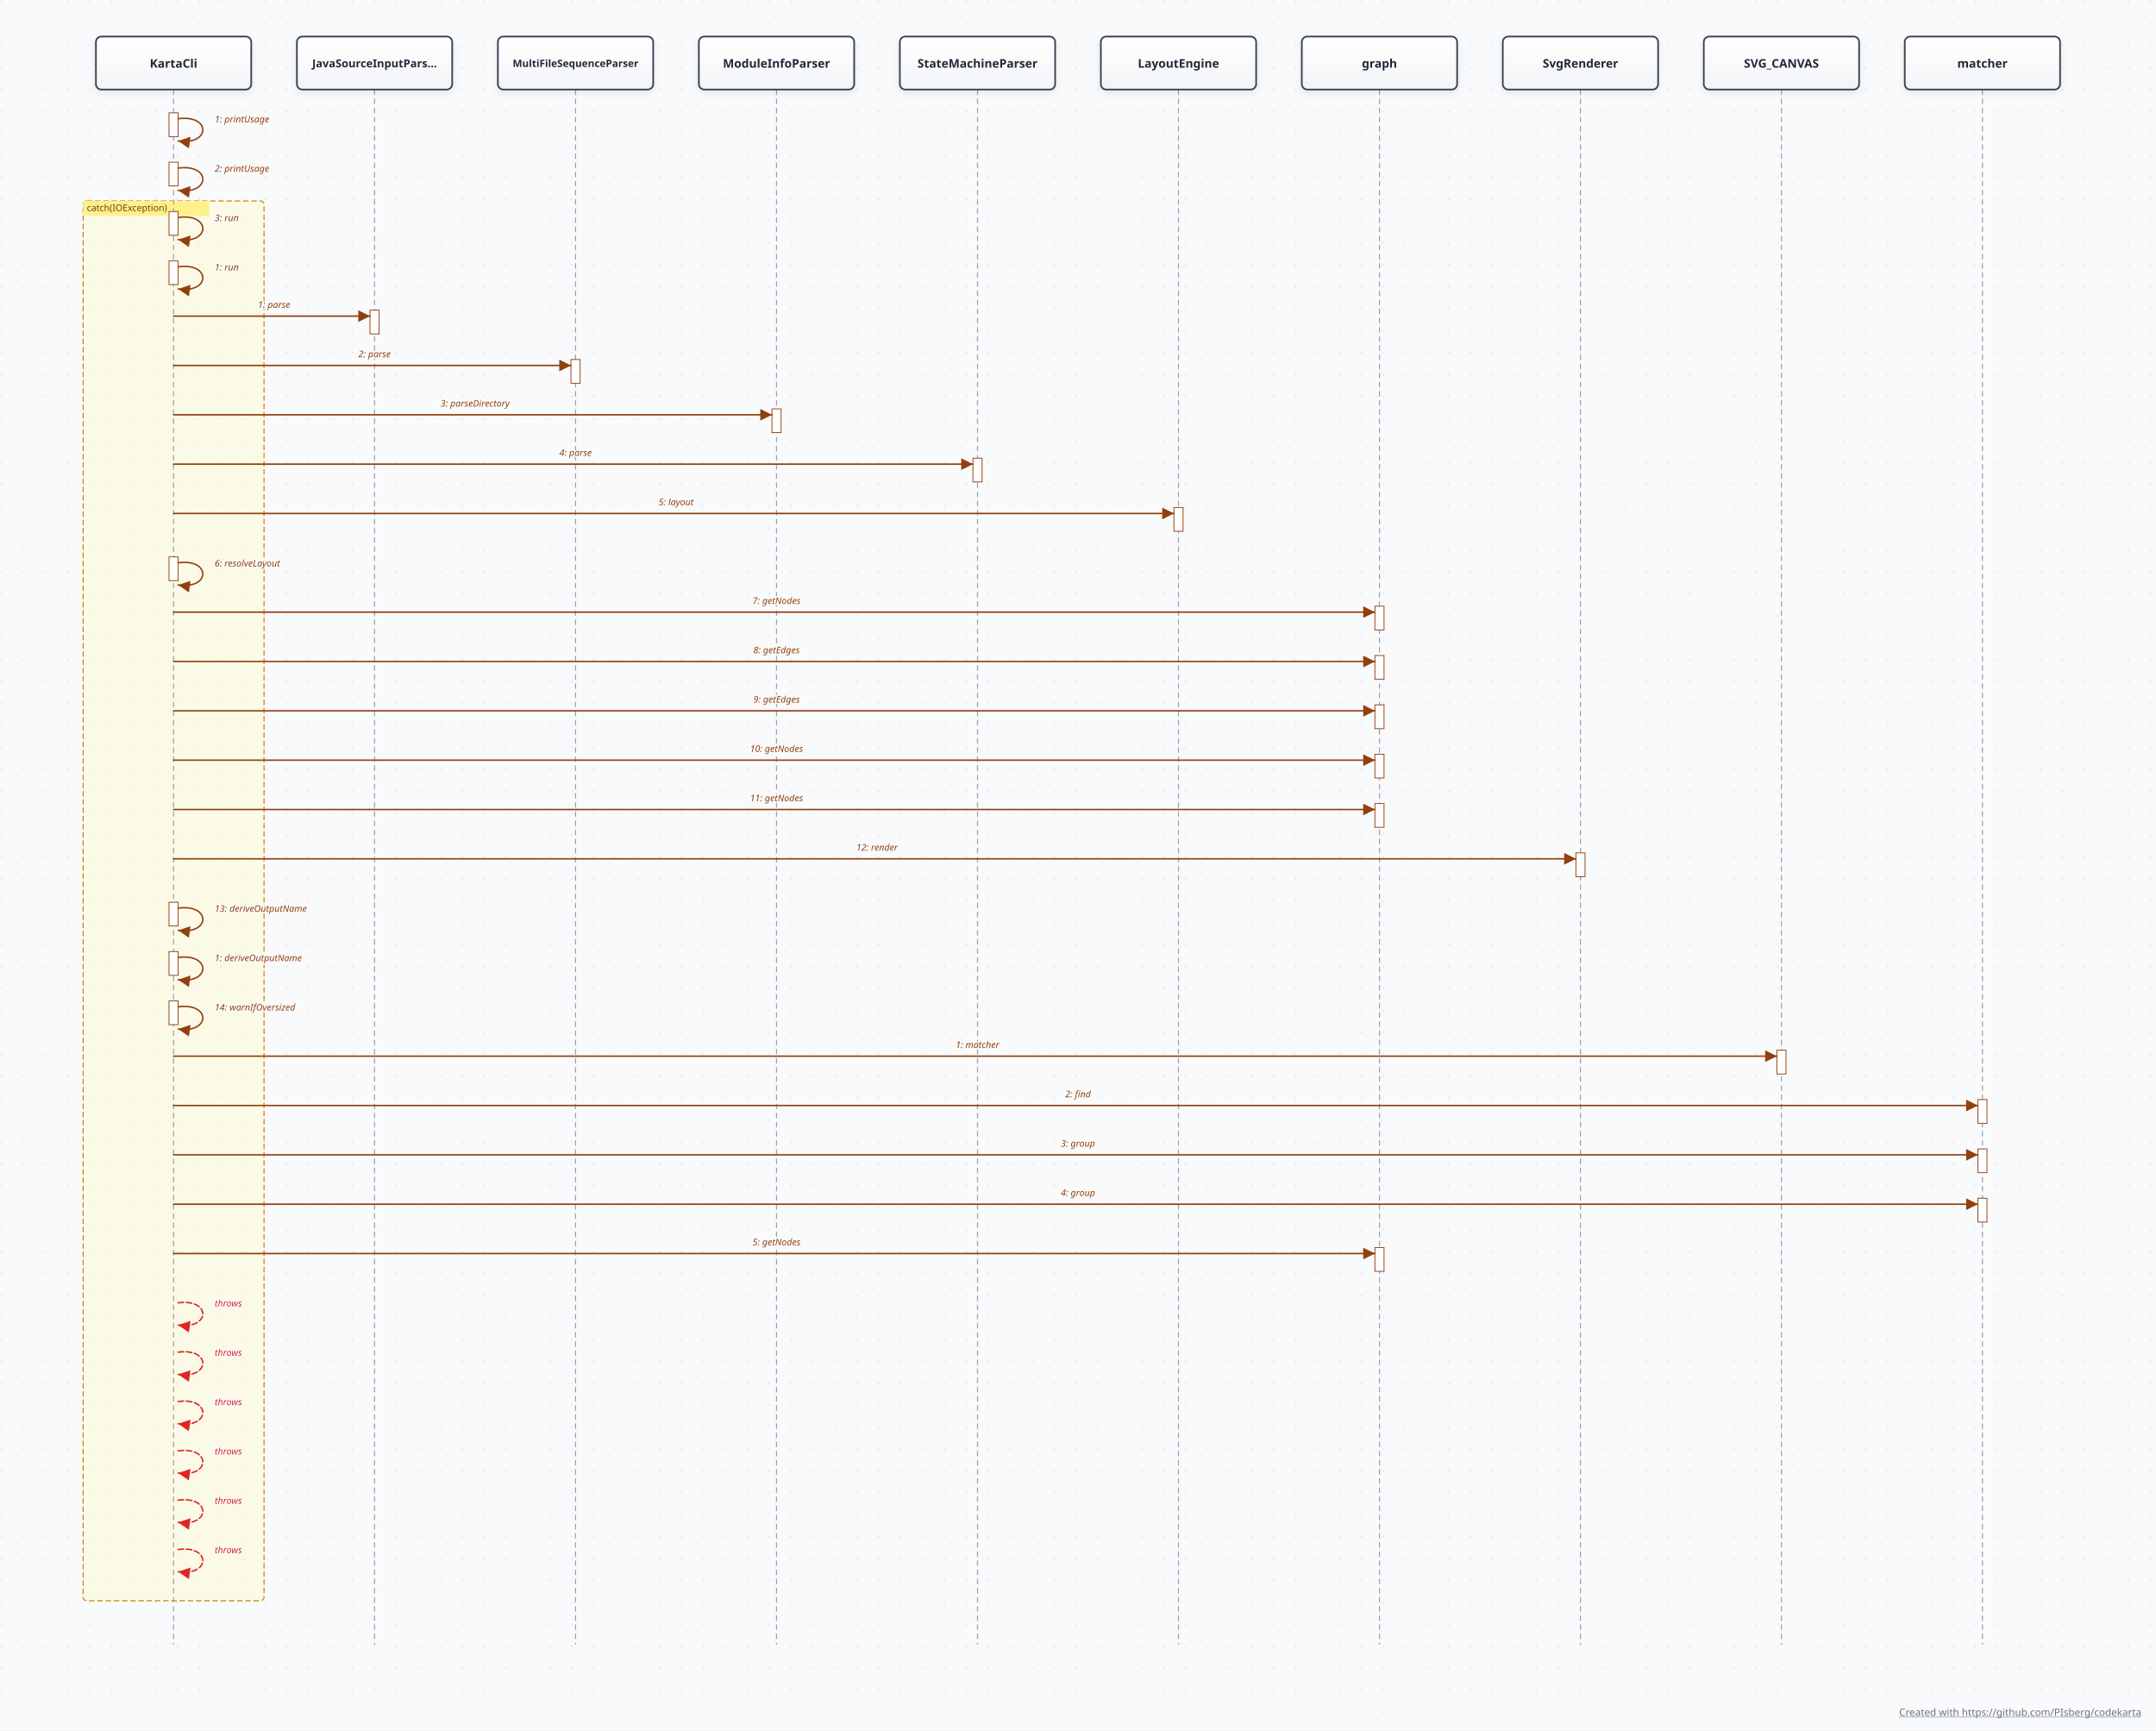
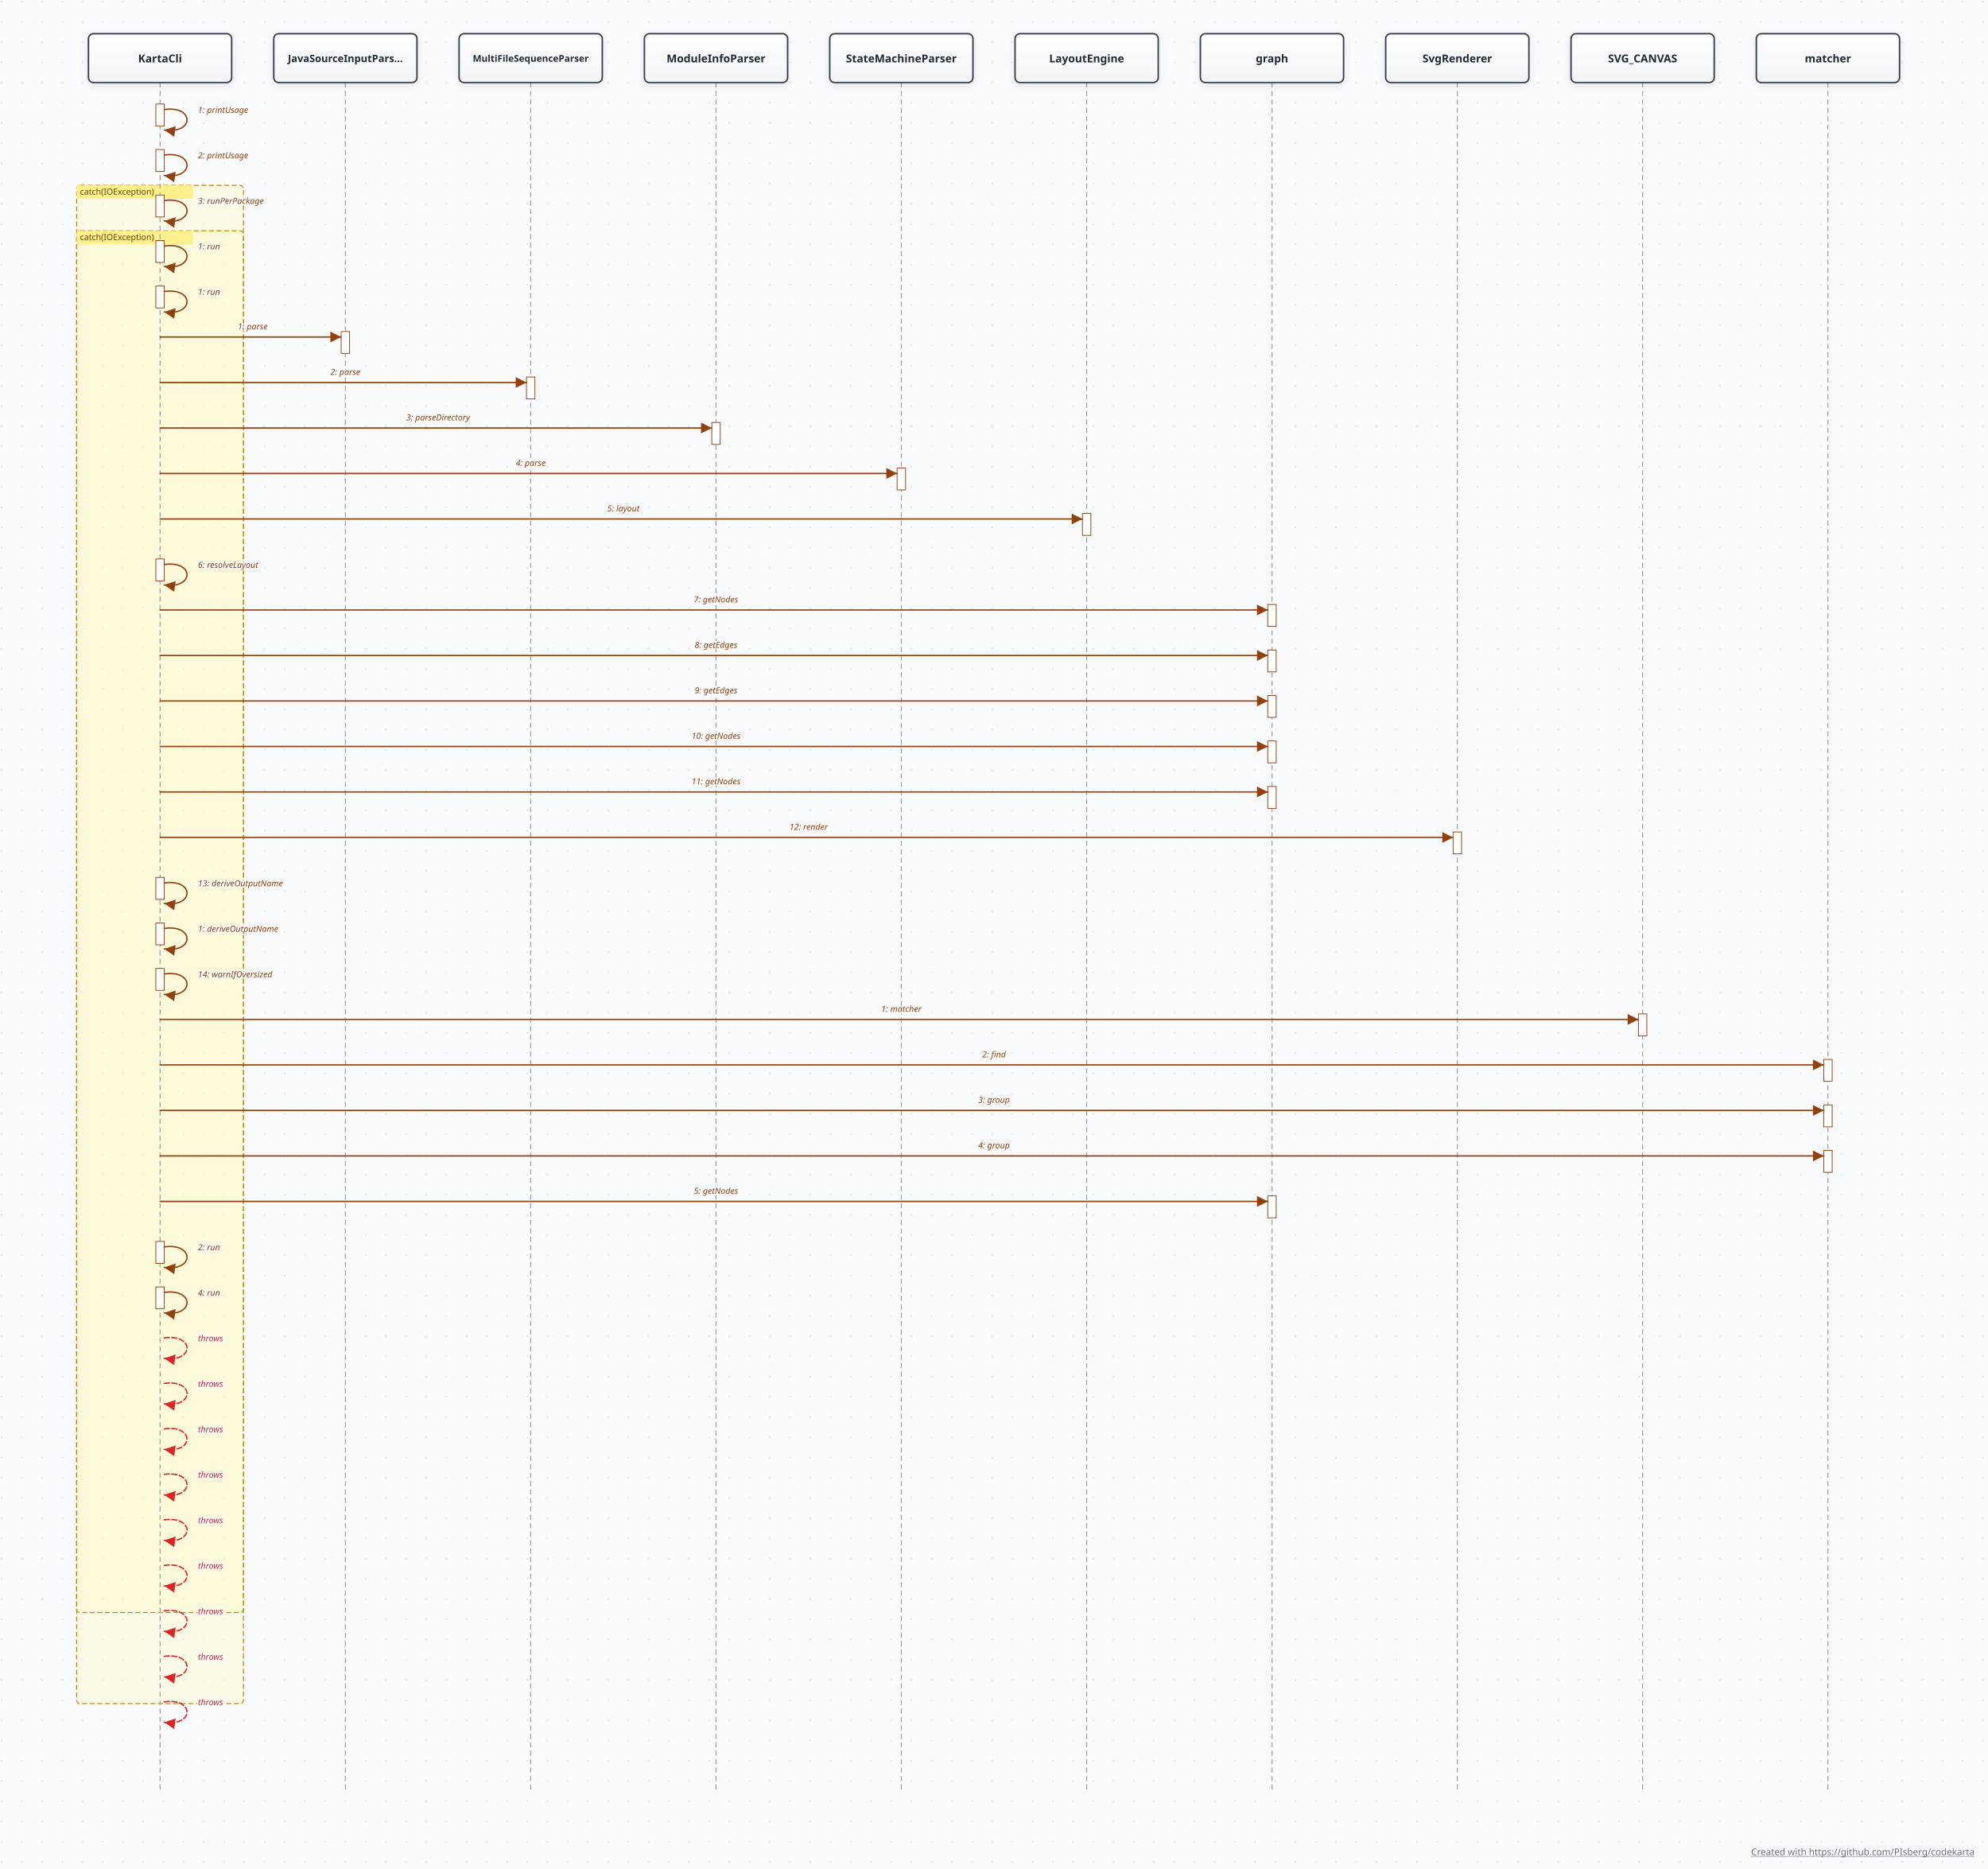
- <svg xmlns="http://www.w3.org/2000/svg" width="2360" height="1894" viewBox="0 0 2360 1894">
+ <svg xmlns="http://www.w3.org/2000/svg" width="2360" height="2218" viewBox="0 0 2360 2218">
  <defs>
    <style>
svg { font-family: 'Outfit', 'Inter', -apple-system, BlinkMacSystemFont, 'Segoe UI', sans-serif; }
text { font-family: 'Outfit', 'Inter', -apple-system, BlinkMacSystemFont, 'Segoe UI', sans-serif !important; }
.node-rect { transition: filter 0.2s ease, stroke-width 0.2s ease, stroke 0.2s ease; }
.node-rect:hover { stroke-width: 2.2 !important; filter: drop-shadow(0 8px 16px rgba(15, 23, 42, 0.12)) !important; }
.edge-line { stroke-linecap: round; stroke-linejoin: round; transition: stroke-width 0.2s ease; }
.edge-line:hover { stroke-width: 2.5 !important; }
.edge-label { paint-order: stroke; stroke: #f9fafb; stroke-width: 3; font-weight: 500; }
.diagram-attribution { fill: #9ca3af; text-decoration: none; transition: fill 0.2s ease; }
.diagram-attribution:hover { fill: #4b5563; text-decoration: underline; }
.group-rect { transition: stroke-width 0.2s ease; }
.node-label { pointer-events: none; }
</style>
    <filter id="nodeShadow" x="-20%" y="-20%" width="140%" height="140%">
      <feDropShadow dx="0" dy="3" stdDeviation="4" flood-color="#0f172a" flood-opacity="0.08" />
    </filter>
    <linearGradient id="grad-CLASS" x1="0%" y1="0%" x2="0%" y2="100%">
      <stop offset="0%" stop-color="#ffffff" />
      <stop offset="100%" stop-color="#f3f4f6" />
    </linearGradient>
    <linearGradient id="grad-INTERFACE" x1="0%" y1="0%" x2="0%" y2="100%">
      <stop offset="0%" stop-color="#eff6ff" />
      <stop offset="100%" stop-color="#dbeafe" />
    </linearGradient>
    <linearGradient id="grad-MODULE" x1="0%" y1="0%" x2="0%" y2="100%">
      <stop offset="0%" stop-color="#faf5ff" />
      <stop offset="100%" stop-color="#ede9fe" />
    </linearGradient>
    <linearGradient id="grad-METHOD" x1="0%" y1="0%" x2="0%" y2="100%">
      <stop offset="0%" stop-color="#fffbeb" />
      <stop offset="100%" stop-color="#fef3c7" />
    </linearGradient>
    <linearGradient id="grad-PACKAGE" x1="0%" y1="0%" x2="0%" y2="100%">
      <stop offset="0%" stop-color="#ecfdf5" />
      <stop offset="100%" stop-color="#d1fae5" />
    </linearGradient>
    <linearGradient id="grad-EXCEPTION" x1="0%" y1="0%" x2="0%" y2="100%">
      <stop offset="0%" stop-color="#fef2f2" />
      <stop offset="100%" stop-color="#fee2e2" />
    </linearGradient>
    <linearGradient id="grad-STATE" x1="0%" y1="0%" x2="0%" y2="100%">
      <stop offset="0%" stop-color="#f0f9ff" />
      <stop offset="100%" stop-color="#e0f2fe" />
    </linearGradient>
    <pattern id="dotGrid" width="24" height="24" patternUnits="userSpaceOnUse">
      <circle cx="2" cy="2" r="1" fill="#e5e7eb" />
    </pattern>
    <marker id="seq-marker-call" markerWidth="10" markerHeight="8" refX="8" refY="4" orient="auto">
      <path d="M0,0 L8,4 L0,8 Z" fill="#92400e" />
    </marker>
    <marker id="seq-marker-exc" markerWidth="10" markerHeight="8" refX="8" refY="4" orient="auto">
      <path d="M0,0 L8,4 L0,8 Z" fill="#dc2626" />
    </marker>
  </defs>
-   <rect width="2360" height="1894" fill="#f9fafb" />
-   <rect width="2360" height="1894" fill="url(#dotGrid)" />
-   <rect class="group-rect" x="91.0" y="220.0" width="198.0" height="1532.0" rx="4" fill="#fef9c3" fill-opacity="0.35" stroke="#ca8a04" stroke-dasharray="6,3" stroke-width="1.2" />
+   <rect width="2360" height="2218" fill="#f9fafb" />
+   <rect width="2360" height="2218" fill="url(#dotGrid)" />
+   <rect class="group-rect" x="91.0" y="220.0" width="198.0" height="1802.0" rx="4" fill="#fef9c3" fill-opacity="0.35" stroke="#ca8a04" stroke-dasharray="6,3" stroke-width="1.2" />
  <rect x="91.0" y="220.0" width="138.0" height="16" rx="2" fill="#fef08a" />
  <text x="95.0" y="231.0" font-family="sans-serif" font-size="10" fill="#713f12">catch(IOException)</text>
-   <line x1="190.0" y1="98.0" x2="190.0" y2="1800.0" stroke="#9ca3af" stroke-width="1.2" stroke-dasharray="6,4" />
-   <line x1="410.0" y1="98.0" x2="410.0" y2="1800.0" stroke="#9ca3af" stroke-width="1.2" stroke-dasharray="6,4" />
-   <line x1="630.0" y1="98.0" x2="630.0" y2="1800.0" stroke="#9ca3af" stroke-width="1.2" stroke-dasharray="6,4" />
-   <line x1="850.0" y1="98.0" x2="850.0" y2="1800.0" stroke="#9ca3af" stroke-width="1.2" stroke-dasharray="6,4" />
-   <line x1="1070.0" y1="98.0" x2="1070.0" y2="1800.0" stroke="#9ca3af" stroke-width="1.2" stroke-dasharray="6,4" />
-   <line x1="1290.0" y1="98.0" x2="1290.0" y2="1800.0" stroke="#9ca3af" stroke-width="1.2" stroke-dasharray="6,4" />
-   <line x1="1510.0" y1="98.0" x2="1510.0" y2="1800.0" stroke="#9ca3af" stroke-width="1.2" stroke-dasharray="6,4" />
-   <line x1="1730.0" y1="98.0" x2="1730.0" y2="1800.0" stroke="#9ca3af" stroke-width="1.2" stroke-dasharray="6,4" />
-   <line x1="1950.0" y1="98.0" x2="1950.0" y2="1800.0" stroke="#9ca3af" stroke-width="1.2" stroke-dasharray="6,4" />
-   <line x1="2170.0" y1="98.0" x2="2170.0" y2="1800.0" stroke="#9ca3af" stroke-width="1.2" stroke-dasharray="6,4" />
+   <rect class="group-rect" x="91.0" y="274.0" width="198.0" height="1640.0" rx="4" fill="#fef9c3" fill-opacity="0.35" stroke="#ca8a04" stroke-dasharray="6,3" stroke-width="1.2" />
+   <rect x="91.0" y="274.0" width="138.0" height="16" rx="2" fill="#fef08a" />
+   <text x="95.0" y="285.0" font-family="sans-serif" font-size="10" fill="#713f12">catch(IOException)</text>
+   <line x1="190.0" y1="98.0" x2="190.0" y2="2124.0" stroke="#9ca3af" stroke-width="1.2" stroke-dasharray="6,4" />
+   <line x1="410.0" y1="98.0" x2="410.0" y2="2124.0" stroke="#9ca3af" stroke-width="1.2" stroke-dasharray="6,4" />
+   <line x1="630.0" y1="98.0" x2="630.0" y2="2124.0" stroke="#9ca3af" stroke-width="1.2" stroke-dasharray="6,4" />
+   <line x1="850.0" y1="98.0" x2="850.0" y2="2124.0" stroke="#9ca3af" stroke-width="1.2" stroke-dasharray="6,4" />
+   <line x1="1070.0" y1="98.0" x2="1070.0" y2="2124.0" stroke="#9ca3af" stroke-width="1.2" stroke-dasharray="6,4" />
+   <line x1="1290.0" y1="98.0" x2="1290.0" y2="2124.0" stroke="#9ca3af" stroke-width="1.2" stroke-dasharray="6,4" />
+   <line x1="1510.0" y1="98.0" x2="1510.0" y2="2124.0" stroke="#9ca3af" stroke-width="1.2" stroke-dasharray="6,4" />
+   <line x1="1730.0" y1="98.0" x2="1730.0" y2="2124.0" stroke="#9ca3af" stroke-width="1.2" stroke-dasharray="6,4" />
+   <line x1="1950.0" y1="98.0" x2="1950.0" y2="2124.0" stroke="#9ca3af" stroke-width="1.2" stroke-dasharray="6,4" />
+   <line x1="2170.0" y1="98.0" x2="2170.0" y2="2124.0" stroke="#9ca3af" stroke-width="1.2" stroke-dasharray="6,4" />
  <rect x="185.0" y="123.5" width="10.0" height="26.0" fill="#ffffff" stroke="#92400e" stroke-width="0.9" />
  <rect x="185.0" y="177.5" width="10.0" height="26.0" fill="#ffffff" stroke="#92400e" stroke-width="0.9" />
  <rect x="185.0" y="231.5" width="10.0" height="26.0" fill="#ffffff" stroke="#92400e" stroke-width="0.9" />
  <rect x="185.0" y="285.5" width="10.0" height="26.0" fill="#ffffff" stroke="#92400e" stroke-width="0.9" />
-   <rect x="405.0" y="339.5" width="10.0" height="26.0" fill="#ffffff" stroke="#92400e" stroke-width="0.9" />
-   <rect x="625.0" y="393.5" width="10.0" height="26.0" fill="#ffffff" stroke="#92400e" stroke-width="0.9" />
-   <rect x="845.0" y="447.5" width="10.0" height="26.0" fill="#ffffff" stroke="#92400e" stroke-width="0.9" />
-   <rect x="1065.0" y="501.5" width="10.0" height="26.0" fill="#ffffff" stroke="#92400e" stroke-width="0.9" />
-   <rect x="1285.0" y="555.5" width="10.0" height="26.0" fill="#ffffff" stroke="#92400e" stroke-width="0.9" />
-   <rect x="185.0" y="609.5" width="10.0" height="26.0" fill="#ffffff" stroke="#92400e" stroke-width="0.9" />
-   <rect x="1505.0" y="663.5" width="10.0" height="26.0" fill="#ffffff" stroke="#92400e" stroke-width="0.9" />
+   <rect x="185.0" y="339.5" width="10.0" height="26.0" fill="#ffffff" stroke="#92400e" stroke-width="0.9" />
+   <rect x="405.0" y="393.5" width="10.0" height="26.0" fill="#ffffff" stroke="#92400e" stroke-width="0.9" />
+   <rect x="625.0" y="447.5" width="10.0" height="26.0" fill="#ffffff" stroke="#92400e" stroke-width="0.9" />
+   <rect x="845.0" y="501.5" width="10.0" height="26.0" fill="#ffffff" stroke="#92400e" stroke-width="0.9" />
+   <rect x="1065.0" y="555.5" width="10.0" height="26.0" fill="#ffffff" stroke="#92400e" stroke-width="0.9" />
+   <rect x="1285.0" y="609.5" width="10.0" height="26.0" fill="#ffffff" stroke="#92400e" stroke-width="0.9" />
+   <rect x="185.0" y="663.5" width="10.0" height="26.0" fill="#ffffff" stroke="#92400e" stroke-width="0.9" />
  <rect x="1505.0" y="717.5" width="10.0" height="26.0" fill="#ffffff" stroke="#92400e" stroke-width="0.9" />
  <rect x="1505.0" y="771.5" width="10.0" height="26.0" fill="#ffffff" stroke="#92400e" stroke-width="0.9" />
  <rect x="1505.0" y="825.5" width="10.0" height="26.0" fill="#ffffff" stroke="#92400e" stroke-width="0.9" />
  <rect x="1505.0" y="879.5" width="10.0" height="26.0" fill="#ffffff" stroke="#92400e" stroke-width="0.9" />
-   <rect x="1725.0" y="933.5" width="10.0" height="26.0" fill="#ffffff" stroke="#92400e" stroke-width="0.9" />
-   <rect x="185.0" y="987.5" width="10.0" height="26.0" fill="#ffffff" stroke="#92400e" stroke-width="0.9" />
+   <rect x="1505.0" y="933.5" width="10.0" height="26.0" fill="#ffffff" stroke="#92400e" stroke-width="0.9" />
+   <rect x="1725.0" y="987.5" width="10.0" height="26.0" fill="#ffffff" stroke="#92400e" stroke-width="0.9" />
  <rect x="185.0" y="1041.5" width="10.0" height="26.0" fill="#ffffff" stroke="#92400e" stroke-width="0.9" />
  <rect x="185.0" y="1095.5" width="10.0" height="26.0" fill="#ffffff" stroke="#92400e" stroke-width="0.9" />
-   <rect x="1945.0" y="1149.5" width="10.0" height="26.0" fill="#ffffff" stroke="#92400e" stroke-width="0.9" />
-   <rect x="2165.0" y="1203.5" width="10.0" height="26.0" fill="#ffffff" stroke="#92400e" stroke-width="0.9" />
+   <rect x="185.0" y="1149.5" width="10.0" height="26.0" fill="#ffffff" stroke="#92400e" stroke-width="0.9" />
+   <rect x="1945.0" y="1203.5" width="10.0" height="26.0" fill="#ffffff" stroke="#92400e" stroke-width="0.9" />
  <rect x="2165.0" y="1257.5" width="10.0" height="26.0" fill="#ffffff" stroke="#92400e" stroke-width="0.9" />
  <rect x="2165.0" y="1311.5" width="10.0" height="26.0" fill="#ffffff" stroke="#92400e" stroke-width="0.9" />
-   <rect x="1505.0" y="1365.5" width="10.0" height="26.0" fill="#ffffff" stroke="#92400e" stroke-width="0.9" />
+   <rect x="2165.0" y="1365.5" width="10.0" height="26.0" fill="#ffffff" stroke="#92400e" stroke-width="0.9" />
+   <rect x="1505.0" y="1419.5" width="10.0" height="26.0" fill="#ffffff" stroke="#92400e" stroke-width="0.9" />
+   <rect x="185.0" y="1473.5" width="10.0" height="26.0" fill="#ffffff" stroke="#92400e" stroke-width="0.9" />
+   <rect x="185.0" y="1527.5" width="10.0" height="26.0" fill="#ffffff" stroke="#92400e" stroke-width="0.9" />
  <path class="edge-line" data-source="KartaCli.main" data-target="KartaCli.printUsage" data-type="CALLS" d="M195.0 130.0 C231.0 125.0 231.0 159.3 195.0 154.3" fill="none" stroke="#92400e" stroke-width="1.6" marker-end="url(#seq-marker-call)" />
  <text class="edge-label" data-source="KartaCli.main" data-target="KartaCli.printUsage" data-type="CALLS" x="235.0" y="134.0" text-anchor="start" font-family="sans-serif" font-size="10" fill="#92400e" font-style="italic">1: printUsage</text>
  <path class="edge-line" data-source="KartaCli.main" data-target="KartaCli.printUsage" data-type="CALLS" d="M195.0 184.0 C231.0 179.0 231.0 213.3 195.0 208.3" fill="none" stroke="#92400e" stroke-width="1.6" marker-end="url(#seq-marker-call)" />
  <text class="edge-label" data-source="KartaCli.main" data-target="KartaCli.printUsage" data-type="CALLS" x="235.0" y="188.0" text-anchor="start" font-family="sans-serif" font-size="10" fill="#92400e" font-style="italic">2: printUsage</text>
-   <path class="edge-line" data-source="KartaCli.main" data-target="KartaCli.run" data-type="CALLS" d="M195.0 238.0 C231.0 233.0 231.0 267.3 195.0 262.3" fill="none" stroke="#92400e" stroke-width="1.6" marker-end="url(#seq-marker-call)" />
-   <text class="edge-label" data-source="KartaCli.main" data-target="KartaCli.run" data-type="CALLS" x="235.0" y="242.0" text-anchor="start" font-family="sans-serif" font-size="10" fill="#92400e" font-style="italic">3: run</text>
-   <path class="edge-line" data-source="KartaCli.run" data-target="KartaCli.run" data-type="CALLS" d="M195.0 292.0 C231.0 287.0 231.0 321.3 195.0 316.3" fill="none" stroke="#92400e" stroke-width="1.6" marker-end="url(#seq-marker-call)" />
-   <text class="edge-label" data-source="KartaCli.run" data-target="KartaCli.run" data-type="CALLS" x="235.0" y="296.0" text-anchor="start" font-family="sans-serif" font-size="10" fill="#92400e" font-style="italic">1: run</text>
-   <line class="edge-line" data-source="KartaCli.run" data-target="JavaSourceInputParser.parse" data-type="CALLS" x1="190.0" y1="346.0" x2="405.0" y2="346.0" stroke="#92400e" stroke-width="1.6" marker-end="url(#seq-marker-call)" />
-   <text class="edge-label" data-source="KartaCli.run" data-target="JavaSourceInputParser.parse" data-type="CALLS" x="300.0" y="337.0" text-anchor="middle" font-family="sans-serif" font-size="10" fill="#92400e" font-style="italic">1: parse</text>
-   <line class="edge-line" data-source="KartaCli.run" data-target="MultiFileSequenceParser.parse" data-type="CALLS" x1="190.0" y1="400.0" x2="625.0" y2="400.0" stroke="#92400e" stroke-width="1.6" marker-end="url(#seq-marker-call)" />
-   <text class="edge-label" data-source="KartaCli.run" data-target="MultiFileSequenceParser.parse" data-type="CALLS" x="410.0" y="391.0" text-anchor="middle" font-family="sans-serif" font-size="10" fill="#92400e" font-style="italic">2: parse</text>
-   <line class="edge-line" data-source="KartaCli.run" data-target="ModuleInfoParser.parseDirectory" data-type="CALLS" x1="190.0" y1="454.0" x2="845.0" y2="454.0" stroke="#92400e" stroke-width="1.6" marker-end="url(#seq-marker-call)" />
-   <text class="edge-label" data-source="KartaCli.run" data-target="ModuleInfoParser.parseDirectory" data-type="CALLS" x="520.0" y="445.0" text-anchor="middle" font-family="sans-serif" font-size="10" fill="#92400e" font-style="italic">3: parseDirectory</text>
-   <line class="edge-line" data-source="KartaCli.run" data-target="StateMachineParser.parse" data-type="CALLS" x1="190.0" y1="508.0" x2="1065.0" y2="508.0" stroke="#92400e" stroke-width="1.6" marker-end="url(#seq-marker-call)" />
-   <text class="edge-label" data-source="KartaCli.run" data-target="StateMachineParser.parse" data-type="CALLS" x="630.0" y="499.0" text-anchor="middle" font-family="sans-serif" font-size="10" fill="#92400e" font-style="italic">4: parse</text>
-   <line class="edge-line" data-source="KartaCli.run" data-target="LayoutEngine.layout" data-type="CALLS" x1="190.0" y1="562.0" x2="1285.0" y2="562.0" stroke="#92400e" stroke-width="1.6" marker-end="url(#seq-marker-call)" />
-   <text class="edge-label" data-source="KartaCli.run" data-target="LayoutEngine.layout" data-type="CALLS" x="740.0" y="553.0" text-anchor="middle" font-family="sans-serif" font-size="10" fill="#92400e" font-style="italic">5: layout</text>
-   <path class="edge-line" data-source="KartaCli.run" data-target="KartaCli.resolveLayout" data-type="CALLS" d="M195.0 616.0 C231.0 611.0 231.0 645.3 195.0 640.3" fill="none" stroke="#92400e" stroke-width="1.6" marker-end="url(#seq-marker-call)" />
-   <text class="edge-label" data-source="KartaCli.run" data-target="KartaCli.resolveLayout" data-type="CALLS" x="235.0" y="620.0" text-anchor="start" font-family="sans-serif" font-size="10" fill="#92400e" font-style="italic">6: resolveLayout</text>
-   <line class="edge-line" data-source="KartaCli.run" data-target="graph.getNodes" data-type="CALLS" x1="190.0" y1="670.0" x2="1505.0" y2="670.0" stroke="#92400e" stroke-width="1.6" marker-end="url(#seq-marker-call)" />
-   <text class="edge-label" data-source="KartaCli.run" data-target="graph.getNodes" data-type="CALLS" x="850.0" y="661.0" text-anchor="middle" font-family="sans-serif" font-size="10" fill="#92400e" font-style="italic">7: getNodes</text>
-   <line class="edge-line" data-source="KartaCli.run" data-target="graph.getEdges" data-type="CALLS" x1="190.0" y1="724.0" x2="1505.0" y2="724.0" stroke="#92400e" stroke-width="1.6" marker-end="url(#seq-marker-call)" />
-   <text class="edge-label" data-source="KartaCli.run" data-target="graph.getEdges" data-type="CALLS" x="850.0" y="715.0" text-anchor="middle" font-family="sans-serif" font-size="10" fill="#92400e" font-style="italic">8: getEdges</text>
+   <path class="edge-line" data-source="KartaCli.main" data-target="KartaCli.runPerPackage" data-type="CALLS" d="M195.0 238.0 C231.0 233.0 231.0 267.3 195.0 262.3" fill="none" stroke="#92400e" stroke-width="1.6" marker-end="url(#seq-marker-call)" />
+   <text class="edge-label" data-source="KartaCli.main" data-target="KartaCli.runPerPackage" data-type="CALLS" x="235.0" y="242.0" text-anchor="start" font-family="sans-serif" font-size="10" fill="#92400e" font-style="italic">3: runPerPackage</text>
+   <path class="edge-line" data-source="KartaCli.runPerPackage" data-target="KartaCli.run" data-type="CALLS" d="M195.0 292.0 C231.0 287.0 231.0 321.3 195.0 316.3" fill="none" stroke="#92400e" stroke-width="1.6" marker-end="url(#seq-marker-call)" />
+   <text class="edge-label" data-source="KartaCli.runPerPackage" data-target="KartaCli.run" data-type="CALLS" x="235.0" y="296.0" text-anchor="start" font-family="sans-serif" font-size="10" fill="#92400e" font-style="italic">1: run</text>
+   <path class="edge-line" data-source="KartaCli.run" data-target="KartaCli.run" data-type="CALLS" d="M195.0 346.0 C231.0 341.0 231.0 375.3 195.0 370.3" fill="none" stroke="#92400e" stroke-width="1.6" marker-end="url(#seq-marker-call)" />
+   <text class="edge-label" data-source="KartaCli.run" data-target="KartaCli.run" data-type="CALLS" x="235.0" y="350.0" text-anchor="start" font-family="sans-serif" font-size="10" fill="#92400e" font-style="italic">1: run</text>
+   <line class="edge-line" data-source="KartaCli.run" data-target="JavaSourceInputParser.parse" data-type="CALLS" x1="190.0" y1="400.0" x2="405.0" y2="400.0" stroke="#92400e" stroke-width="1.6" marker-end="url(#seq-marker-call)" />
+   <text class="edge-label" data-source="KartaCli.run" data-target="JavaSourceInputParser.parse" data-type="CALLS" x="300.0" y="391.0" text-anchor="middle" font-family="sans-serif" font-size="10" fill="#92400e" font-style="italic">1: parse</text>
+   <line class="edge-line" data-source="KartaCli.run" data-target="MultiFileSequenceParser.parse" data-type="CALLS" x1="190.0" y1="454.0" x2="625.0" y2="454.0" stroke="#92400e" stroke-width="1.6" marker-end="url(#seq-marker-call)" />
+   <text class="edge-label" data-source="KartaCli.run" data-target="MultiFileSequenceParser.parse" data-type="CALLS" x="410.0" y="445.0" text-anchor="middle" font-family="sans-serif" font-size="10" fill="#92400e" font-style="italic">2: parse</text>
+   <line class="edge-line" data-source="KartaCli.run" data-target="ModuleInfoParser.parseDirectory" data-type="CALLS" x1="190.0" y1="508.0" x2="845.0" y2="508.0" stroke="#92400e" stroke-width="1.6" marker-end="url(#seq-marker-call)" />
+   <text class="edge-label" data-source="KartaCli.run" data-target="ModuleInfoParser.parseDirectory" data-type="CALLS" x="520.0" y="499.0" text-anchor="middle" font-family="sans-serif" font-size="10" fill="#92400e" font-style="italic">3: parseDirectory</text>
+   <line class="edge-line" data-source="KartaCli.run" data-target="StateMachineParser.parse" data-type="CALLS" x1="190.0" y1="562.0" x2="1065.0" y2="562.0" stroke="#92400e" stroke-width="1.6" marker-end="url(#seq-marker-call)" />
+   <text class="edge-label" data-source="KartaCli.run" data-target="StateMachineParser.parse" data-type="CALLS" x="630.0" y="553.0" text-anchor="middle" font-family="sans-serif" font-size="10" fill="#92400e" font-style="italic">4: parse</text>
+   <line class="edge-line" data-source="KartaCli.run" data-target="LayoutEngine.layout" data-type="CALLS" x1="190.0" y1="616.0" x2="1285.0" y2="616.0" stroke="#92400e" stroke-width="1.6" marker-end="url(#seq-marker-call)" />
+   <text class="edge-label" data-source="KartaCli.run" data-target="LayoutEngine.layout" data-type="CALLS" x="740.0" y="607.0" text-anchor="middle" font-family="sans-serif" font-size="10" fill="#92400e" font-style="italic">5: layout</text>
+   <path class="edge-line" data-source="KartaCli.run" data-target="KartaCli.resolveLayout" data-type="CALLS" d="M195.0 670.0 C231.0 665.0 231.0 699.3 195.0 694.3" fill="none" stroke="#92400e" stroke-width="1.6" marker-end="url(#seq-marker-call)" />
+   <text class="edge-label" data-source="KartaCli.run" data-target="KartaCli.resolveLayout" data-type="CALLS" x="235.0" y="674.0" text-anchor="start" font-family="sans-serif" font-size="10" fill="#92400e" font-style="italic">6: resolveLayout</text>
+   <line class="edge-line" data-source="KartaCli.run" data-target="graph.getNodes" data-type="CALLS" x1="190.0" y1="724.0" x2="1505.0" y2="724.0" stroke="#92400e" stroke-width="1.6" marker-end="url(#seq-marker-call)" />
+   <text class="edge-label" data-source="KartaCli.run" data-target="graph.getNodes" data-type="CALLS" x="850.0" y="715.0" text-anchor="middle" font-family="sans-serif" font-size="10" fill="#92400e" font-style="italic">7: getNodes</text>
  <line class="edge-line" data-source="KartaCli.run" data-target="graph.getEdges" data-type="CALLS" x1="190.0" y1="778.0" x2="1505.0" y2="778.0" stroke="#92400e" stroke-width="1.6" marker-end="url(#seq-marker-call)" />
-   <text class="edge-label" data-source="KartaCli.run" data-target="graph.getEdges" data-type="CALLS" x="850.0" y="769.0" text-anchor="middle" font-family="sans-serif" font-size="10" fill="#92400e" font-style="italic">9: getEdges</text>
-   <line class="edge-line" data-source="KartaCli.run" data-target="graph.getNodes" data-type="CALLS" x1="190.0" y1="832.0" x2="1505.0" y2="832.0" stroke="#92400e" stroke-width="1.6" marker-end="url(#seq-marker-call)" />
-   <text class="edge-label" data-source="KartaCli.run" data-target="graph.getNodes" data-type="CALLS" x="850.0" y="823.0" text-anchor="middle" font-family="sans-serif" font-size="10" fill="#92400e" font-style="italic">10: getNodes</text>
+   <text class="edge-label" data-source="KartaCli.run" data-target="graph.getEdges" data-type="CALLS" x="850.0" y="769.0" text-anchor="middle" font-family="sans-serif" font-size="10" fill="#92400e" font-style="italic">8: getEdges</text>
+   <line class="edge-line" data-source="KartaCli.run" data-target="graph.getEdges" data-type="CALLS" x1="190.0" y1="832.0" x2="1505.0" y2="832.0" stroke="#92400e" stroke-width="1.6" marker-end="url(#seq-marker-call)" />
+   <text class="edge-label" data-source="KartaCli.run" data-target="graph.getEdges" data-type="CALLS" x="850.0" y="823.0" text-anchor="middle" font-family="sans-serif" font-size="10" fill="#92400e" font-style="italic">9: getEdges</text>
  <line class="edge-line" data-source="KartaCli.run" data-target="graph.getNodes" data-type="CALLS" x1="190.0" y1="886.0" x2="1505.0" y2="886.0" stroke="#92400e" stroke-width="1.6" marker-end="url(#seq-marker-call)" />
-   <text class="edge-label" data-source="KartaCli.run" data-target="graph.getNodes" data-type="CALLS" x="850.0" y="877.0" text-anchor="middle" font-family="sans-serif" font-size="10" fill="#92400e" font-style="italic">11: getNodes</text>
-   <line class="edge-line" data-source="KartaCli.run" data-target="SvgRenderer.render" data-type="CALLS" x1="190.0" y1="940.0" x2="1725.0" y2="940.0" stroke="#92400e" stroke-width="1.6" marker-end="url(#seq-marker-call)" />
-   <text class="edge-label" data-source="KartaCli.run" data-target="SvgRenderer.render" data-type="CALLS" x="960.0" y="931.0" text-anchor="middle" font-family="sans-serif" font-size="10" fill="#92400e" font-style="italic">12: render</text>
-   <path class="edge-line" data-source="KartaCli.run" data-target="KartaCli.deriveOutputName" data-type="CALLS" d="M195.0 994.0 C231.0 989.0 231.0 1023.3 195.0 1018.3" fill="none" stroke="#92400e" stroke-width="1.6" marker-end="url(#seq-marker-call)" />
-   <text class="edge-label" data-source="KartaCli.run" data-target="KartaCli.deriveOutputName" data-type="CALLS" x="235.0" y="998.0" text-anchor="start" font-family="sans-serif" font-size="10" fill="#92400e" font-style="italic">13: deriveOutputName</text>
-   <path class="edge-line" data-source="KartaCli.deriveOutputName" data-target="KartaCli.deriveOutputName" data-type="CALLS" d="M195.0 1048.0 C231.0 1043.0 231.0 1077.3 195.0 1072.3" fill="none" stroke="#92400e" stroke-width="1.6" marker-end="url(#seq-marker-call)" />
-   <text class="edge-label" data-source="KartaCli.deriveOutputName" data-target="KartaCli.deriveOutputName" data-type="CALLS" x="235.0" y="1052.0" text-anchor="start" font-family="sans-serif" font-size="10" fill="#92400e" font-style="italic">1: deriveOutputName</text>
-   <path class="edge-line" data-source="KartaCli.run" data-target="KartaCli.warnIfOversized" data-type="CALLS" d="M195.0 1102.0 C231.0 1097.0 231.0 1131.3 195.0 1126.3" fill="none" stroke="#92400e" stroke-width="1.6" marker-end="url(#seq-marker-call)" />
-   <text class="edge-label" data-source="KartaCli.run" data-target="KartaCli.warnIfOversized" data-type="CALLS" x="235.0" y="1106.0" text-anchor="start" font-family="sans-serif" font-size="10" fill="#92400e" font-style="italic">14: warnIfOversized</text>
-   <line class="edge-line" data-source="KartaCli.warnIfOversized" data-target="SVG_CANVAS.matcher" data-type="CALLS" x1="190.0" y1="1156.0" x2="1945.0" y2="1156.0" stroke="#92400e" stroke-width="1.6" marker-end="url(#seq-marker-call)" />
-   <text class="edge-label" data-source="KartaCli.warnIfOversized" data-target="SVG_CANVAS.matcher" data-type="CALLS" x="1070.0" y="1147.0" text-anchor="middle" font-family="sans-serif" font-size="10" fill="#92400e" font-style="italic">1: matcher</text>
-   <line class="edge-line" data-source="KartaCli.warnIfOversized" data-target="matcher.find" data-type="CALLS" x1="190.0" y1="1210.0" x2="2165.0" y2="1210.0" stroke="#92400e" stroke-width="1.6" marker-end="url(#seq-marker-call)" />
-   <text class="edge-label" data-source="KartaCli.warnIfOversized" data-target="matcher.find" data-type="CALLS" x="1180.0" y="1201.0" text-anchor="middle" font-family="sans-serif" font-size="10" fill="#92400e" font-style="italic">2: find</text>
-   <line class="edge-line" data-source="KartaCli.warnIfOversized" data-target="matcher.group" data-type="CALLS" x1="190.0" y1="1264.0" x2="2165.0" y2="1264.0" stroke="#92400e" stroke-width="1.6" marker-end="url(#seq-marker-call)" />
-   <text class="edge-label" data-source="KartaCli.warnIfOversized" data-target="matcher.group" data-type="CALLS" x="1180.0" y="1255.0" text-anchor="middle" font-family="sans-serif" font-size="10" fill="#92400e" font-style="italic">3: group</text>
+   <text class="edge-label" data-source="KartaCli.run" data-target="graph.getNodes" data-type="CALLS" x="850.0" y="877.0" text-anchor="middle" font-family="sans-serif" font-size="10" fill="#92400e" font-style="italic">10: getNodes</text>
+   <line class="edge-line" data-source="KartaCli.run" data-target="graph.getNodes" data-type="CALLS" x1="190.0" y1="940.0" x2="1505.0" y2="940.0" stroke="#92400e" stroke-width="1.6" marker-end="url(#seq-marker-call)" />
+   <text class="edge-label" data-source="KartaCli.run" data-target="graph.getNodes" data-type="CALLS" x="850.0" y="931.0" text-anchor="middle" font-family="sans-serif" font-size="10" fill="#92400e" font-style="italic">11: getNodes</text>
+   <line class="edge-line" data-source="KartaCli.run" data-target="SvgRenderer.render" data-type="CALLS" x1="190.0" y1="994.0" x2="1725.0" y2="994.0" stroke="#92400e" stroke-width="1.6" marker-end="url(#seq-marker-call)" />
+   <text class="edge-label" data-source="KartaCli.run" data-target="SvgRenderer.render" data-type="CALLS" x="960.0" y="985.0" text-anchor="middle" font-family="sans-serif" font-size="10" fill="#92400e" font-style="italic">12: render</text>
+   <path class="edge-line" data-source="KartaCli.run" data-target="KartaCli.deriveOutputName" data-type="CALLS" d="M195.0 1048.0 C231.0 1043.0 231.0 1077.3 195.0 1072.3" fill="none" stroke="#92400e" stroke-width="1.6" marker-end="url(#seq-marker-call)" />
+   <text class="edge-label" data-source="KartaCli.run" data-target="KartaCli.deriveOutputName" data-type="CALLS" x="235.0" y="1052.0" text-anchor="start" font-family="sans-serif" font-size="10" fill="#92400e" font-style="italic">13: deriveOutputName</text>
+   <path class="edge-line" data-source="KartaCli.deriveOutputName" data-target="KartaCli.deriveOutputName" data-type="CALLS" d="M195.0 1102.0 C231.0 1097.0 231.0 1131.3 195.0 1126.3" fill="none" stroke="#92400e" stroke-width="1.6" marker-end="url(#seq-marker-call)" />
+   <text class="edge-label" data-source="KartaCli.deriveOutputName" data-target="KartaCli.deriveOutputName" data-type="CALLS" x="235.0" y="1106.0" text-anchor="start" font-family="sans-serif" font-size="10" fill="#92400e" font-style="italic">1: deriveOutputName</text>
+   <path class="edge-line" data-source="KartaCli.run" data-target="KartaCli.warnIfOversized" data-type="CALLS" d="M195.0 1156.0 C231.0 1151.0 231.0 1185.3 195.0 1180.3" fill="none" stroke="#92400e" stroke-width="1.6" marker-end="url(#seq-marker-call)" />
+   <text class="edge-label" data-source="KartaCli.run" data-target="KartaCli.warnIfOversized" data-type="CALLS" x="235.0" y="1160.0" text-anchor="start" font-family="sans-serif" font-size="10" fill="#92400e" font-style="italic">14: warnIfOversized</text>
+   <line class="edge-line" data-source="KartaCli.warnIfOversized" data-target="SVG_CANVAS.matcher" data-type="CALLS" x1="190.0" y1="1210.0" x2="1945.0" y2="1210.0" stroke="#92400e" stroke-width="1.6" marker-end="url(#seq-marker-call)" />
+   <text class="edge-label" data-source="KartaCli.warnIfOversized" data-target="SVG_CANVAS.matcher" data-type="CALLS" x="1070.0" y="1201.0" text-anchor="middle" font-family="sans-serif" font-size="10" fill="#92400e" font-style="italic">1: matcher</text>
+   <line class="edge-line" data-source="KartaCli.warnIfOversized" data-target="matcher.find" data-type="CALLS" x1="190.0" y1="1264.0" x2="2165.0" y2="1264.0" stroke="#92400e" stroke-width="1.6" marker-end="url(#seq-marker-call)" />
+   <text class="edge-label" data-source="KartaCli.warnIfOversized" data-target="matcher.find" data-type="CALLS" x="1180.0" y="1255.0" text-anchor="middle" font-family="sans-serif" font-size="10" fill="#92400e" font-style="italic">2: find</text>
  <line class="edge-line" data-source="KartaCli.warnIfOversized" data-target="matcher.group" data-type="CALLS" x1="190.0" y1="1318.0" x2="2165.0" y2="1318.0" stroke="#92400e" stroke-width="1.6" marker-end="url(#seq-marker-call)" />
-   <text class="edge-label" data-source="KartaCli.warnIfOversized" data-target="matcher.group" data-type="CALLS" x="1180.0" y="1309.0" text-anchor="middle" font-family="sans-serif" font-size="10" fill="#92400e" font-style="italic">4: group</text>
-   <line class="edge-line" data-source="KartaCli.warnIfOversized" data-target="graph.getNodes" data-type="CALLS" x1="190.0" y1="1372.0" x2="1505.0" y2="1372.0" stroke="#92400e" stroke-width="1.6" marker-end="url(#seq-marker-call)" />
-   <text class="edge-label" data-source="KartaCli.warnIfOversized" data-target="graph.getNodes" data-type="CALLS" x="850.0" y="1363.0" text-anchor="middle" font-family="sans-serif" font-size="10" fill="#92400e" font-style="italic">5: getNodes</text>
-   <path class="edge-line" data-source="KartaCli.run" data-target="KartaCli.main" data-type="EXCEPTION_PROPAGATION" d="M195.0 1426.0 C231.0 1421.0 231.0 1455.3 195.0 1450.3" fill="none" stroke="#dc2626" stroke-width="1.6" stroke-dasharray="6,3" marker-end="url(#seq-marker-exc)" />
-   <text class="edge-label" data-source="KartaCli.run" data-target="KartaCli.main" data-type="EXCEPTION_PROPAGATION" x="235.0" y="1430.0" text-anchor="start" font-family="sans-serif" font-size="10" fill="#dc2626" font-style="italic">throws</text>
-   <path class="edge-line" data-source="KartaCli.run" data-target="KartaCli.run" data-type="EXCEPTION_PROPAGATION" d="M195.0 1480.0 C231.0 1475.0 231.0 1509.3 195.0 1504.3" fill="none" stroke="#dc2626" stroke-width="1.6" stroke-dasharray="6,3" marker-end="url(#seq-marker-exc)" />
-   <text class="edge-label" data-source="KartaCli.run" data-target="KartaCli.run" data-type="EXCEPTION_PROPAGATION" x="235.0" y="1484.0" text-anchor="start" font-family="sans-serif" font-size="10" fill="#dc2626" font-style="italic">throws</text>
-   <path class="edge-line" data-source="KartaCli.run" data-target="KartaCli.run" data-type="EXCEPTION_PROPAGATION" d="M195.0 1534.0 C231.0 1529.0 231.0 1563.3 195.0 1558.3" fill="none" stroke="#dc2626" stroke-width="1.6" stroke-dasharray="6,3" marker-end="url(#seq-marker-exc)" />
-   <text class="edge-label" data-source="KartaCli.run" data-target="KartaCli.run" data-type="EXCEPTION_PROPAGATION" x="235.0" y="1538.0" text-anchor="start" font-family="sans-serif" font-size="10" fill="#dc2626" font-style="italic">throws</text>
-   <path class="edge-line" data-source="KartaCli.run" data-target="KartaCli.run" data-type="EXCEPTION_PROPAGATION" d="M195.0 1588.0 C231.0 1583.0 231.0 1617.3 195.0 1612.3" fill="none" stroke="#dc2626" stroke-width="1.6" stroke-dasharray="6,3" marker-end="url(#seq-marker-exc)" />
-   <text class="edge-label" data-source="KartaCli.run" data-target="KartaCli.run" data-type="EXCEPTION_PROPAGATION" x="235.0" y="1592.0" text-anchor="start" font-family="sans-serif" font-size="10" fill="#dc2626" font-style="italic">throws</text>
+   <text class="edge-label" data-source="KartaCli.warnIfOversized" data-target="matcher.group" data-type="CALLS" x="1180.0" y="1309.0" text-anchor="middle" font-family="sans-serif" font-size="10" fill="#92400e" font-style="italic">3: group</text>
+   <line class="edge-line" data-source="KartaCli.warnIfOversized" data-target="matcher.group" data-type="CALLS" x1="190.0" y1="1372.0" x2="2165.0" y2="1372.0" stroke="#92400e" stroke-width="1.6" marker-end="url(#seq-marker-call)" />
+   <text class="edge-label" data-source="KartaCli.warnIfOversized" data-target="matcher.group" data-type="CALLS" x="1180.0" y="1363.0" text-anchor="middle" font-family="sans-serif" font-size="10" fill="#92400e" font-style="italic">4: group</text>
+   <line class="edge-line" data-source="KartaCli.warnIfOversized" data-target="graph.getNodes" data-type="CALLS" x1="190.0" y1="1426.0" x2="1505.0" y2="1426.0" stroke="#92400e" stroke-width="1.6" marker-end="url(#seq-marker-call)" />
+   <text class="edge-label" data-source="KartaCli.warnIfOversized" data-target="graph.getNodes" data-type="CALLS" x="850.0" y="1417.0" text-anchor="middle" font-family="sans-serif" font-size="10" fill="#92400e" font-style="italic">5: getNodes</text>
+   <path class="edge-line" data-source="KartaCli.runPerPackage" data-target="KartaCli.run" data-type="CALLS" d="M195.0 1480.0 C231.0 1475.0 231.0 1509.3 195.0 1504.3" fill="none" stroke="#92400e" stroke-width="1.6" marker-end="url(#seq-marker-call)" />
+   <text class="edge-label" data-source="KartaCli.runPerPackage" data-target="KartaCli.run" data-type="CALLS" x="235.0" y="1484.0" text-anchor="start" font-family="sans-serif" font-size="10" fill="#92400e" font-style="italic">2: run</text>
+   <path class="edge-line" data-source="KartaCli.main" data-target="KartaCli.run" data-type="CALLS" d="M195.0 1534.0 C231.0 1529.0 231.0 1563.3 195.0 1558.3" fill="none" stroke="#92400e" stroke-width="1.6" marker-end="url(#seq-marker-call)" />
+   <text class="edge-label" data-source="KartaCli.main" data-target="KartaCli.run" data-type="CALLS" x="235.0" y="1538.0" text-anchor="start" font-family="sans-serif" font-size="10" fill="#92400e" font-style="italic">4: run</text>
+   <path class="edge-line" data-source="KartaCli.run" data-target="KartaCli.main" data-type="EXCEPTION_PROPAGATION" d="M195.0 1588.0 C231.0 1583.0 231.0 1617.3 195.0 1612.3" fill="none" stroke="#dc2626" stroke-width="1.6" stroke-dasharray="6,3" marker-end="url(#seq-marker-exc)" />
+   <text class="edge-label" data-source="KartaCli.run" data-target="KartaCli.main" data-type="EXCEPTION_PROPAGATION" x="235.0" y="1592.0" text-anchor="start" font-family="sans-serif" font-size="10" fill="#dc2626" font-style="italic">throws</text>
  <path class="edge-line" data-source="KartaCli.run" data-target="KartaCli.run" data-type="EXCEPTION_PROPAGATION" d="M195.0 1642.0 C231.0 1637.0 231.0 1671.3 195.0 1666.3" fill="none" stroke="#dc2626" stroke-width="1.6" stroke-dasharray="6,3" marker-end="url(#seq-marker-exc)" />
  <text class="edge-label" data-source="KartaCli.run" data-target="KartaCli.run" data-type="EXCEPTION_PROPAGATION" x="235.0" y="1646.0" text-anchor="start" font-family="sans-serif" font-size="10" fill="#dc2626" font-style="italic">throws</text>
  <path class="edge-line" data-source="KartaCli.run" data-target="KartaCli.run" data-type="EXCEPTION_PROPAGATION" d="M195.0 1696.0 C231.0 1691.0 231.0 1725.3 195.0 1720.3" fill="none" stroke="#dc2626" stroke-width="1.6" stroke-dasharray="6,3" marker-end="url(#seq-marker-exc)" />
  <text class="edge-label" data-source="KartaCli.run" data-target="KartaCli.run" data-type="EXCEPTION_PROPAGATION" x="235.0" y="1700.0" text-anchor="start" font-family="sans-serif" font-size="10" fill="#dc2626" font-style="italic">throws</text>
+   <path class="edge-line" data-source="KartaCli.run" data-target="KartaCli.run" data-type="EXCEPTION_PROPAGATION" d="M195.0 1750.0 C231.0 1745.0 231.0 1779.3 195.0 1774.3" fill="none" stroke="#dc2626" stroke-width="1.6" stroke-dasharray="6,3" marker-end="url(#seq-marker-exc)" />
+   <text class="edge-label" data-source="KartaCli.run" data-target="KartaCli.run" data-type="EXCEPTION_PROPAGATION" x="235.0" y="1754.0" text-anchor="start" font-family="sans-serif" font-size="10" fill="#dc2626" font-style="italic">throws</text>
+   <path class="edge-line" data-source="KartaCli.run" data-target="KartaCli.run" data-type="EXCEPTION_PROPAGATION" d="M195.0 1804.0 C231.0 1799.0 231.0 1833.3 195.0 1828.3" fill="none" stroke="#dc2626" stroke-width="1.6" stroke-dasharray="6,3" marker-end="url(#seq-marker-exc)" />
+   <text class="edge-label" data-source="KartaCli.run" data-target="KartaCli.run" data-type="EXCEPTION_PROPAGATION" x="235.0" y="1808.0" text-anchor="start" font-family="sans-serif" font-size="10" fill="#dc2626" font-style="italic">throws</text>
+   <path class="edge-line" data-source="KartaCli.run" data-target="KartaCli.run" data-type="EXCEPTION_PROPAGATION" d="M195.0 1858.0 C231.0 1853.0 231.0 1887.3 195.0 1882.3" fill="none" stroke="#dc2626" stroke-width="1.6" stroke-dasharray="6,3" marker-end="url(#seq-marker-exc)" />
+   <text class="edge-label" data-source="KartaCli.run" data-target="KartaCli.run" data-type="EXCEPTION_PROPAGATION" x="235.0" y="1862.0" text-anchor="start" font-family="sans-serif" font-size="10" fill="#dc2626" font-style="italic">throws</text>
+   <path class="edge-line" data-source="KartaCli.run" data-target="KartaCli.runPerPackage" data-type="EXCEPTION_PROPAGATION" d="M195.0 1912.0 C231.0 1907.0 231.0 1941.3 195.0 1936.3" fill="none" stroke="#dc2626" stroke-width="1.6" stroke-dasharray="6,3" marker-end="url(#seq-marker-exc)" />
+   <text class="edge-label" data-source="KartaCli.run" data-target="KartaCli.runPerPackage" data-type="EXCEPTION_PROPAGATION" x="235.0" y="1916.0" text-anchor="start" font-family="sans-serif" font-size="10" fill="#dc2626" font-style="italic">throws</text>
+   <path class="edge-line" data-source="KartaCli.run" data-target="KartaCli.runPerPackage" data-type="EXCEPTION_PROPAGATION" d="M195.0 1966.0 C231.0 1961.0 231.0 1995.3 195.0 1990.3" fill="none" stroke="#dc2626" stroke-width="1.6" stroke-dasharray="6,3" marker-end="url(#seq-marker-exc)" />
+   <text class="edge-label" data-source="KartaCli.run" data-target="KartaCli.runPerPackage" data-type="EXCEPTION_PROPAGATION" x="235.0" y="1970.0" text-anchor="start" font-family="sans-serif" font-size="10" fill="#dc2626" font-style="italic">throws</text>
+   <path class="edge-line" data-source="KartaCli.runPerPackage" data-target="KartaCli.main" data-type="EXCEPTION_PROPAGATION" d="M195.0 2020.0 C231.0 2015.0 231.0 2049.3 195.0 2044.3" fill="none" stroke="#dc2626" stroke-width="1.6" stroke-dasharray="6,3" marker-end="url(#seq-marker-exc)" />
+   <text class="edge-label" data-source="KartaCli.runPerPackage" data-target="KartaCli.main" data-type="EXCEPTION_PROPAGATION" x="235.0" y="2024.0" text-anchor="start" font-family="sans-serif" font-size="10" fill="#dc2626" font-style="italic">throws</text>
  <g id="KartaCli">
    <rect class="node-rect" x="105.0" y="40.0" width="170.0" height="58.0" rx="6" fill="url(#grad-CLASS)" stroke="#374151" stroke-width="1.8" filter="url(#nodeShadow)" />
    <text class="node-label" x="190.0" y="69.0" text-anchor="middle" dominant-baseline="central" font-family="sans-serif" font-size="13.0" font-weight="bold" fill="#1f2937">KartaCli</text>
  </g>
  <g id="JavaSourceInputParser">
    <rect class="node-rect" x="325.0" y="40.0" width="170.0" height="58.0" rx="6" fill="url(#grad-CLASS)" stroke="#374151" stroke-width="1.8" filter="url(#nodeShadow)" />
    <text class="node-label" x="410.0" y="69.0" text-anchor="middle" dominant-baseline="central" font-family="sans-serif" font-size="12.1" font-weight="bold" fill="#1f2937">JavaSourceInputPars…</text>
  </g>
  <g id="MultiFileSequenceParser">
    <rect class="node-rect" x="545.0" y="40.0" width="170.0" height="58.0" rx="6" fill="url(#grad-CLASS)" stroke="#374151" stroke-width="1.8" filter="url(#nodeShadow)" />
    <text class="node-label" x="630.0" y="69.0" text-anchor="middle" dominant-baseline="central" font-family="sans-serif" font-size="11.1" font-weight="bold" fill="#1f2937">MultiFileSequenceParser</text>
  </g>
  <g id="ModuleInfoParser">
    <rect class="node-rect" x="765.0" y="40.0" width="170.0" height="58.0" rx="6" fill="url(#grad-CLASS)" stroke="#374151" stroke-width="1.8" filter="url(#nodeShadow)" />
    <text class="node-label" x="850.0" y="69.0" text-anchor="middle" dominant-baseline="central" font-family="sans-serif" font-size="13.0" font-weight="bold" fill="#1f2937">ModuleInfoParser</text>
  </g>
  <g id="StateMachineParser">
    <rect class="node-rect" x="985.0" y="40.0" width="170.0" height="58.0" rx="6" fill="url(#grad-CLASS)" stroke="#374151" stroke-width="1.8" filter="url(#nodeShadow)" />
    <text class="node-label" x="1070.0" y="69.0" text-anchor="middle" dominant-baseline="central" font-family="sans-serif" font-size="13.0" font-weight="bold" fill="#1f2937">StateMachineParser</text>
  </g>
  <g id="LayoutEngine">
    <rect class="node-rect" x="1205.0" y="40.0" width="170.0" height="58.0" rx="6" fill="url(#grad-CLASS)" stroke="#374151" stroke-width="1.8" filter="url(#nodeShadow)" />
    <text class="node-label" x="1290.0" y="69.0" text-anchor="middle" dominant-baseline="central" font-family="sans-serif" font-size="13.0" font-weight="bold" fill="#1f2937">LayoutEngine</text>
  </g>
  <g id="graph">
    <rect class="node-rect" x="1425.0" y="40.0" width="170.0" height="58.0" rx="6" fill="url(#grad-CLASS)" stroke="#374151" stroke-width="1.8" filter="url(#nodeShadow)" />
    <text class="node-label" x="1510.0" y="69.0" text-anchor="middle" dominant-baseline="central" font-family="sans-serif" font-size="13.0" font-weight="bold" fill="#1f2937">graph</text>
  </g>
  <g id="SvgRenderer">
    <rect class="node-rect" x="1645.0" y="40.0" width="170.0" height="58.0" rx="6" fill="url(#grad-CLASS)" stroke="#374151" stroke-width="1.8" filter="url(#nodeShadow)" />
    <text class="node-label" x="1730.0" y="69.0" text-anchor="middle" dominant-baseline="central" font-family="sans-serif" font-size="13.0" font-weight="bold" fill="#1f2937">SvgRenderer</text>
  </g>
  <g id="SVG_CANVAS">
    <rect class="node-rect" x="1865.0" y="40.0" width="170.0" height="58.0" rx="6" fill="url(#grad-CLASS)" stroke="#374151" stroke-width="1.8" filter="url(#nodeShadow)" />
    <text class="node-label" x="1950.0" y="69.0" text-anchor="middle" dominant-baseline="central" font-family="sans-serif" font-size="13.0" font-weight="bold" fill="#1f2937">SVG_CANVAS</text>
  </g>
  <g id="matcher">
    <rect class="node-rect" x="2085.0" y="40.0" width="170.0" height="58.0" rx="6" fill="url(#grad-CLASS)" stroke="#374151" stroke-width="1.8" filter="url(#nodeShadow)" />
    <text class="node-label" x="2170.0" y="69.0" text-anchor="middle" dominant-baseline="central" font-family="sans-serif" font-size="13.0" font-weight="bold" fill="#1f2937">matcher</text>
  </g>
  <a class="diagram-attribution" href="https://github.com/PIsberg/codekarta" target="_blank" rel="noopener noreferrer">
-     <text x="2344.0" y="1878.0" text-anchor="end" font-family="sans-serif" font-size="11" fill="#6b7280" text-decoration="underline">Created with https://github.com/PIsberg/codekarta</text>
+     <text x="2344.0" y="2202.0" text-anchor="end" font-family="sans-serif" font-size="11" fill="#6b7280" text-decoration="underline">Created with https://github.com/PIsberg/codekarta</text>
  </a>
</svg>
